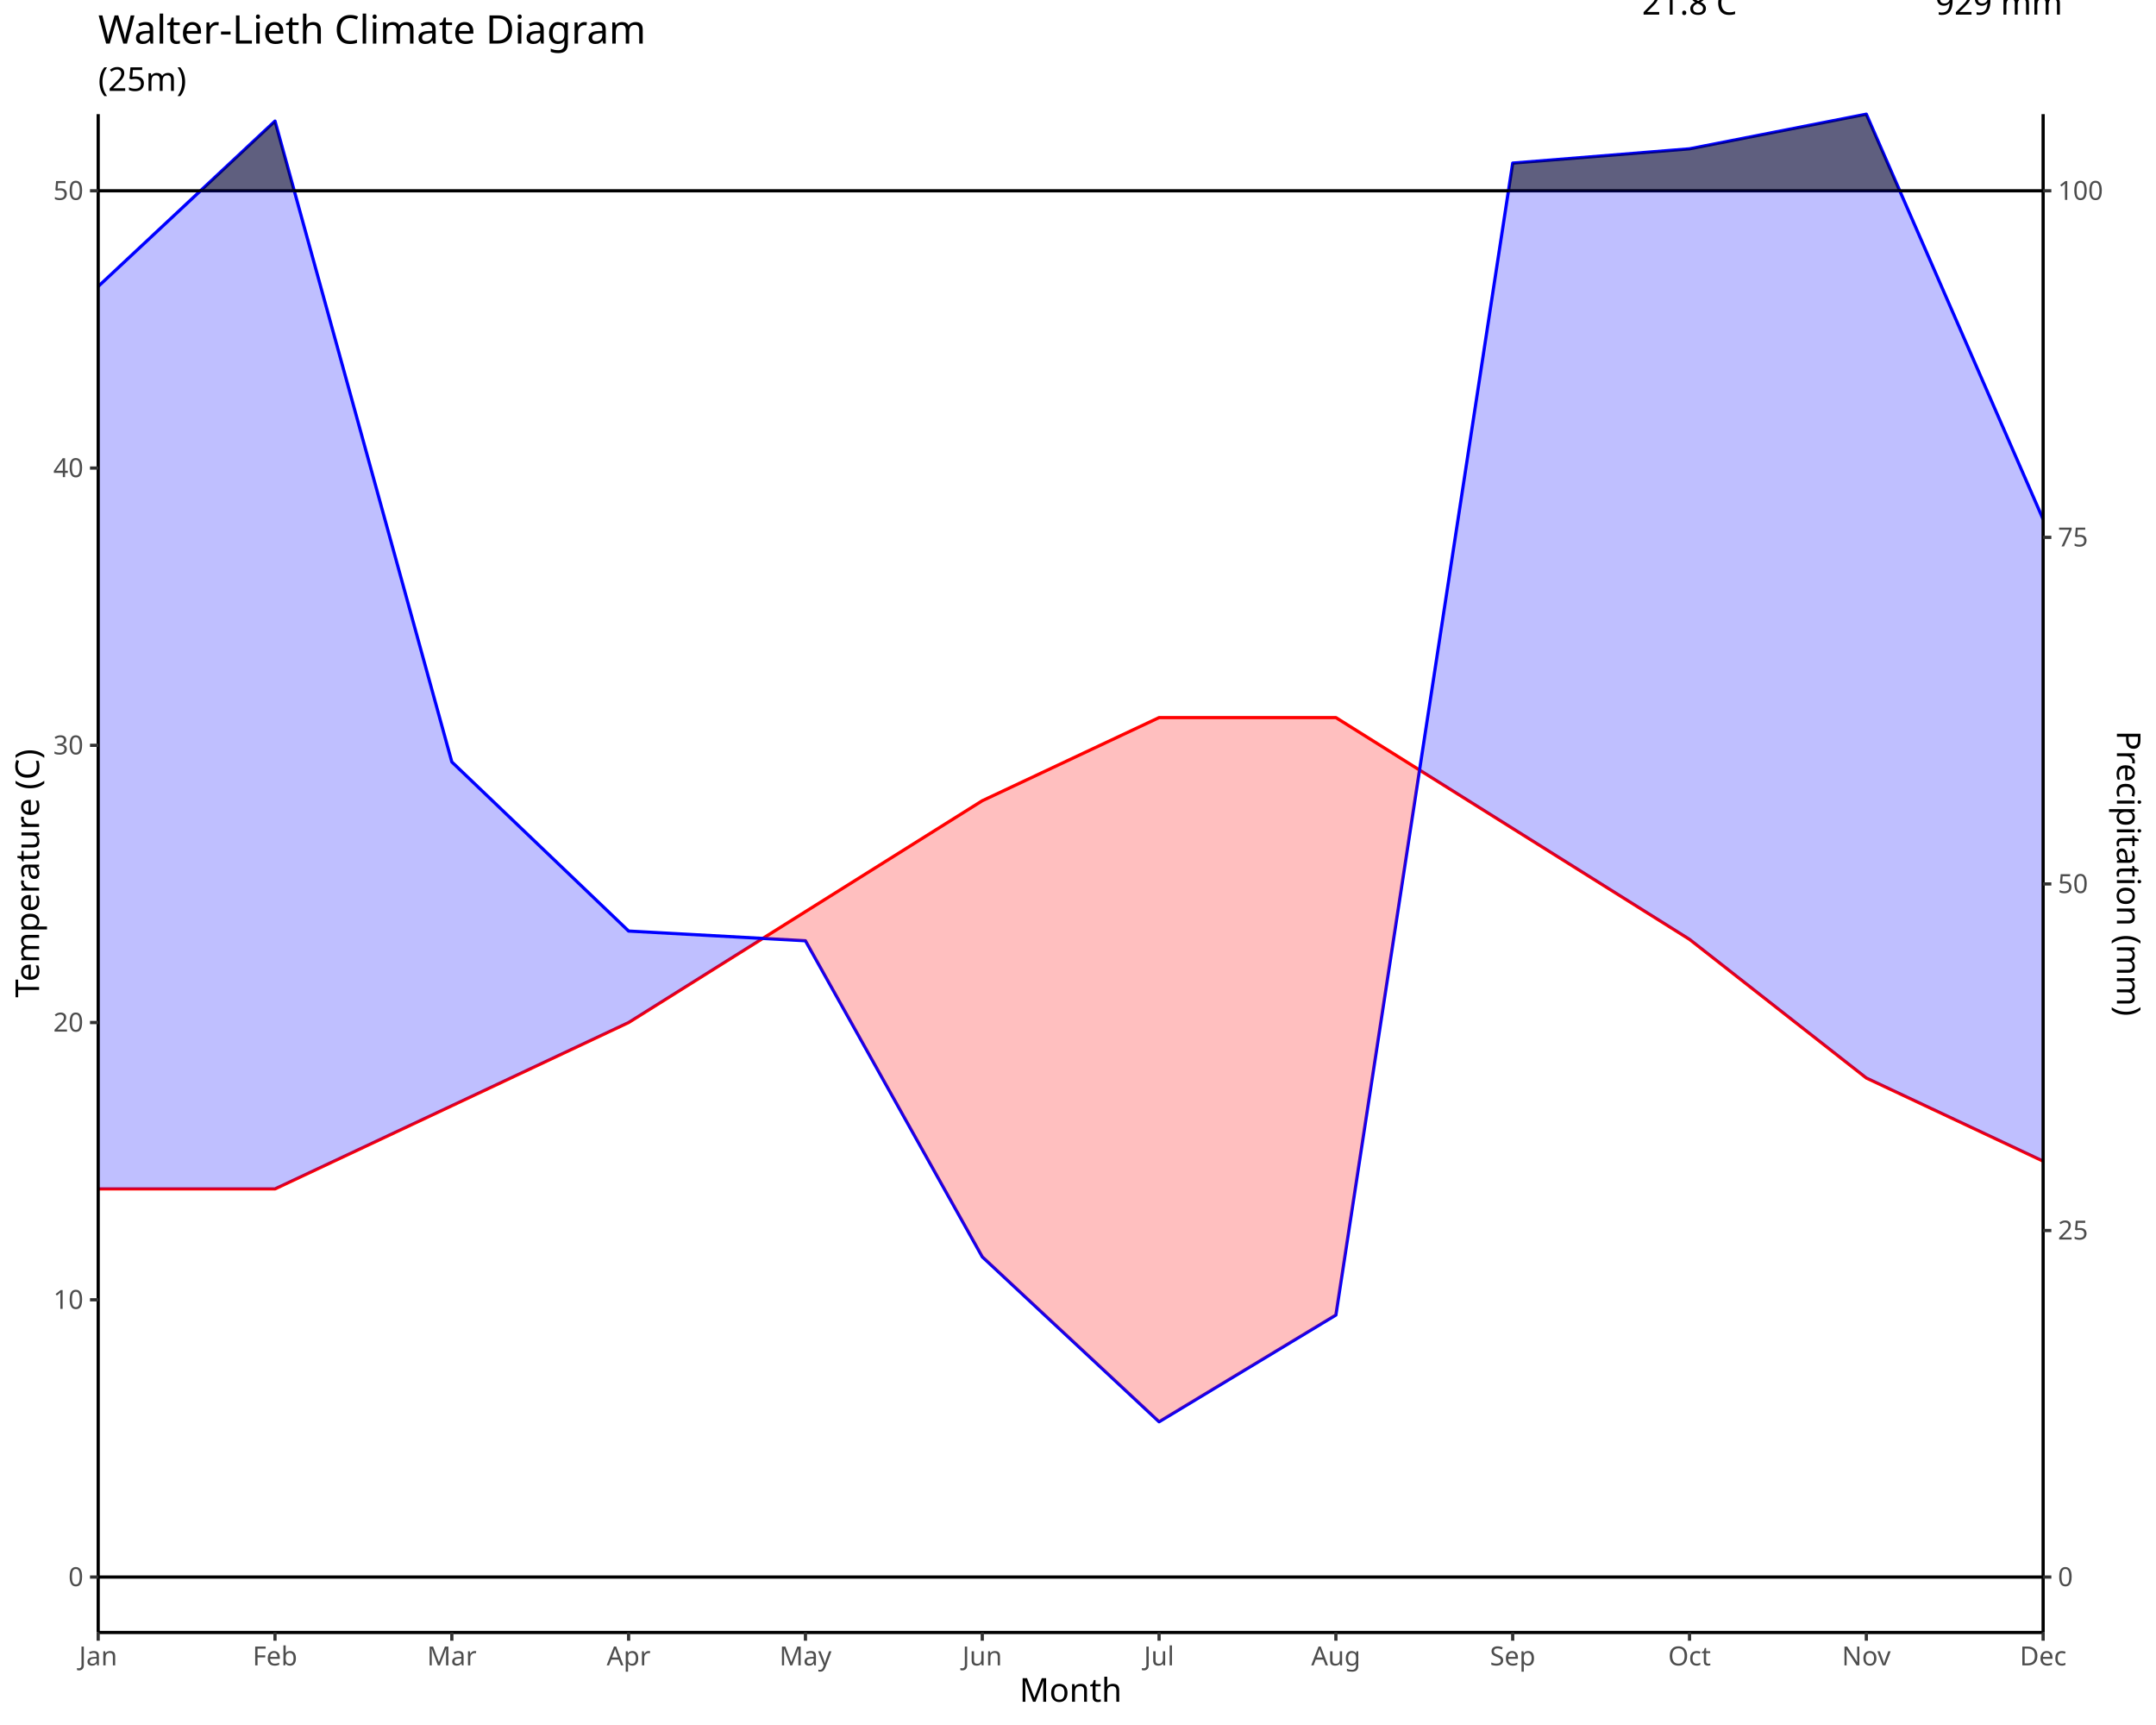
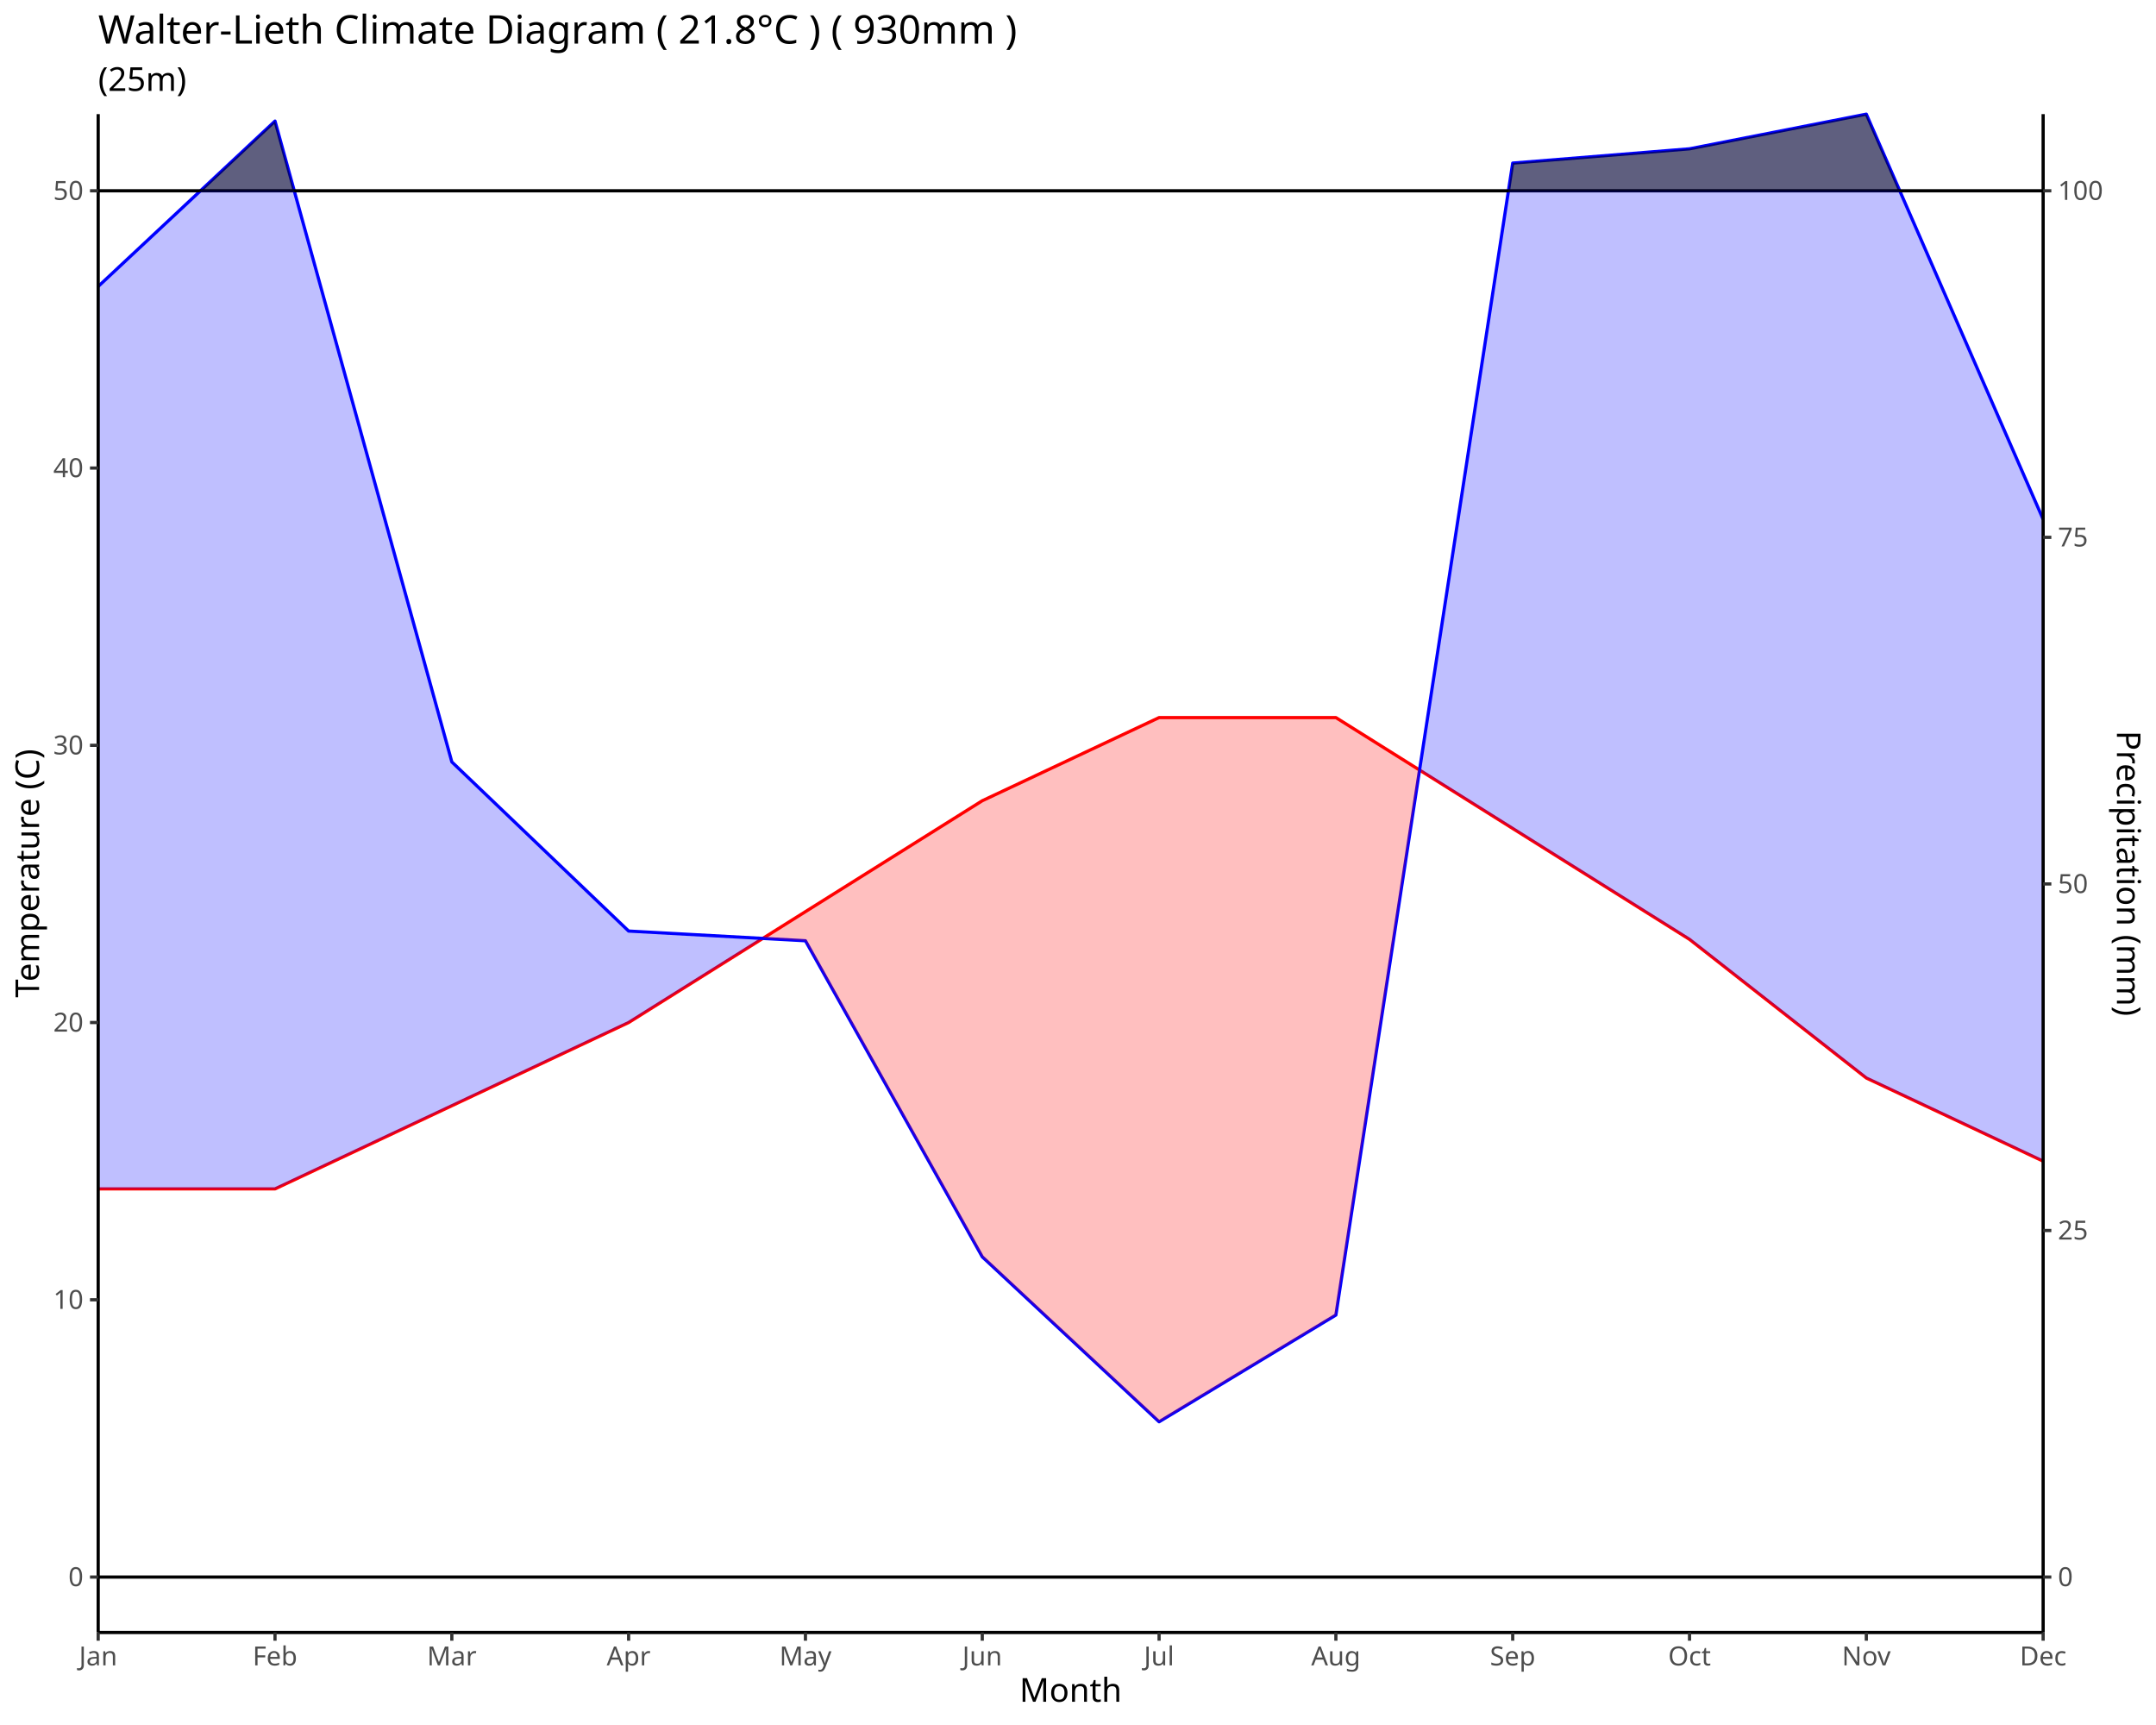
<svg xmlns="http://www.w3.org/2000/svg" class="svglite" data-engine-version="2.0" width="720.00pt" height="576.00pt" viewBox="0 0 720.00 576.00">
  <defs>
    <style type="text/css">
    .svglite line, .svglite polyline, .svglite polygon, .svglite path, .svglite rect, .svglite circle {
      fill: none;
      stroke: #000000;
      stroke-linecap: round;
      stroke-linejoin: round;
      stroke-miterlimit: 10.00;
    }
  </style>
  </defs>
  <rect width="100%" height="100%" style="stroke: none; fill: #FFFFFF;" />
  <defs>
    <clipPath id="cpMC4wMHw3MjAuMDB8MC4wMHw1NzYuMDA=">
      <rect x="0.00" y="0.00" width="720.00" height="576.00" />
    </clipPath>
  </defs>
  <g clip-path="url(#cpMC4wMHw3MjAuMDB8MC4wMHw1NzYuMDA=)">
    <rect x="0.00" y="0.00" width="720.00" height="576.00" style="stroke-width: 1.07; stroke: #FFFFFF; fill: #FFFFFF;" />
    <rect x="32.79" y="38.12" width="649.52" height="507.00" style="stroke-width: 1.07; stroke: none; fill: #FFFFFF;" />
    <polyline points="32.79,396.99 91.84,396.99 150.89,369.22 209.93,341.44 254.73,313.35 254.73,313.35 268.98,304.41 328.03,267.38 387.08,239.61 446.12,239.61 474.06,257.13 474.06,257.13 505.17,276.64 564.22,313.67 623.26,359.96 682.31,387.73 " style="stroke-width: 1.07; stroke: #FF0000; stroke-linecap: butt;" />
    <polyline points="32.79,95.65 91.84,40.43 150.89,254.42 209.93,310.89 254.73,313.35 254.73,313.35 268.98,314.13 328.03,419.67 387.08,474.75 446.12,439.11 474.06,257.13 474.06,257.13 505.17,54.46 564.22,49.69 623.26,38.12 682.31,173.42 " style="stroke-width: 1.07; stroke: #0000FF; stroke-linecap: butt;" />
    <line x1="32.79" y1="63.71" x2="682.31" y2="63.71" style="stroke-width: 1.07; stroke-linecap: butt;" />
    <line x1="32.79" y1="526.60" x2="682.31" y2="526.60" style="stroke-width: 1.07; stroke-linecap: butt;" />
    <polygon points="32.79,95.65 91.84,40.43 150.89,254.42 209.93,310.89 254.73,313.35 474.06,257.13 505.17,54.46 564.22,49.69 623.26,38.12 682.31,173.42 682.31,387.73 623.26,359.96 564.22,313.67 505.17,276.64 474.06,257.13 254.73,313.35 209.93,341.44 150.89,369.22 91.84,396.99 32.79,396.99 " style="stroke-width: 0.00; stroke: none; stroke-linecap: butt; fill: #0000FF; fill-opacity: 0.25;" />
    <polyline points="32.79,95.65 91.84,40.43 150.89,254.42 209.93,310.89 254.73,313.35 474.06,257.13 505.17,54.46 564.22,49.69 623.26,38.12 682.31,173.42 " style="stroke-width: 1.07; stroke: none; stroke-linecap: butt;" />
    <polyline points="682.31,387.73 623.26,359.96 564.22,313.67 505.17,276.64 474.06,257.13 254.73,313.35 209.93,341.44 150.89,369.22 91.84,396.99 32.79,396.99 " style="stroke-width: 1.07; stroke: none; stroke-linecap: butt;" />
    <polygon points="254.73,313.35 268.98,304.41 328.03,267.38 387.08,239.61 446.12,239.61 474.06,257.13 474.06,257.13 446.12,439.11 387.08,474.75 328.03,419.67 268.98,314.13 254.73,313.35 " style="stroke-width: 0.00; stroke: none; stroke-linecap: butt; fill: #FF0000; fill-opacity: 0.25;" />
    <polyline points="254.73,313.35 268.98,304.41 328.03,267.38 387.08,239.61 446.12,239.61 474.06,257.13 " style="stroke-width: 1.07; stroke: none; stroke-linecap: butt;" />
    <polyline points="474.06,257.13 446.12,439.11 387.08,474.75 328.03,419.67 268.98,314.13 254.73,313.35 " style="stroke-width: 1.07; stroke: none; stroke-linecap: butt;" />
-     <text x="667.55" y="4.88" text-anchor="middle" style="font-size: 11.04px; font-family: sans;" textLength="39.89px" lengthAdjust="spacingAndGlyphs">929 mm</text>
-     <text x="564.22" y="4.88" text-anchor="middle" style="font-size: 11.04px; font-family: sans;" textLength="32.53px" lengthAdjust="spacingAndGlyphs">21.8 C</text>
    <polygon points="66.94,63.71 91.84,40.43 98.27,63.71 503.75,63.71 505.17,54.46 505.17,54.46 564.22,49.69 564.22,49.69 623.26,38.12 623.26,38.12 634.44,63.71 634.44,63.71 623.26,63.71 623.26,63.71 564.22,63.71 564.22,63.71 505.17,63.71 505.17,63.71 503.75,63.71 98.27,63.71 91.84,63.71 66.94,63.71 " style="stroke-width: 0.00; stroke: none; stroke-linecap: butt; fill: #000000; fill-opacity: 0.50;" />
    <polyline points="66.94,63.71 91.84,40.43 98.27,63.71 503.75,63.71 505.17,54.46 505.17,54.46 564.22,49.69 564.22,49.69 623.26,38.12 623.26,38.12 634.44,63.71 " style="stroke-width: 1.07; stroke: none; stroke-linecap: butt;" />
    <polyline points="634.44,63.71 623.26,63.71 623.26,63.71 564.22,63.71 564.22,63.71 505.17,63.71 505.17,63.71 503.75,63.71 98.27,63.71 91.84,63.71 66.94,63.71 " style="stroke-width: 1.07; stroke: none; stroke-linecap: butt;" />
    <polyline points="32.79,545.11 32.79,38.12 " style="stroke-width: 1.07; stroke-linecap: butt;" />
    <text x="27.86" y="529.63" text-anchor="end" style="font-size: 8.80px; fill: #4D4D4D; font-family: sans;" textLength="4.89px" lengthAdjust="spacingAndGlyphs">0</text>
    <text x="27.86" y="437.05" text-anchor="end" style="font-size: 8.80px; fill: #4D4D4D; font-family: sans;" textLength="9.79px" lengthAdjust="spacingAndGlyphs">10</text>
    <text x="27.86" y="344.47" text-anchor="end" style="font-size: 8.80px; fill: #4D4D4D; font-family: sans;" textLength="9.79px" lengthAdjust="spacingAndGlyphs">20</text>
    <text x="27.86" y="251.90" text-anchor="end" style="font-size: 8.80px; fill: #4D4D4D; font-family: sans;" textLength="9.79px" lengthAdjust="spacingAndGlyphs">30</text>
    <text x="27.86" y="159.32" text-anchor="end" style="font-size: 8.80px; fill: #4D4D4D; font-family: sans;" textLength="9.79px" lengthAdjust="spacingAndGlyphs">40</text>
    <text x="27.86" y="66.74" text-anchor="end" style="font-size: 8.80px; fill: #4D4D4D; font-family: sans;" textLength="9.79px" lengthAdjust="spacingAndGlyphs">50</text>
    <polyline points="30.05,526.60 32.79,526.60 " style="stroke-width: 1.07; stroke: #333333; stroke-linecap: butt;" />
    <polyline points="30.05,434.02 32.79,434.02 " style="stroke-width: 1.07; stroke: #333333; stroke-linecap: butt;" />
    <polyline points="30.05,341.44 32.79,341.44 " style="stroke-width: 1.07; stroke: #333333; stroke-linecap: butt;" />
    <polyline points="30.05,248.87 32.79,248.87 " style="stroke-width: 1.07; stroke: #333333; stroke-linecap: butt;" />
    <polyline points="30.05,156.29 32.79,156.29 " style="stroke-width: 1.07; stroke: #333333; stroke-linecap: butt;" />
    <polyline points="30.05,63.71 32.79,63.71 " style="stroke-width: 1.07; stroke: #333333; stroke-linecap: butt;" />
    <polyline points="682.31,545.11 682.31,38.12 " style="stroke-width: 1.07; stroke-linecap: butt;" />
    <polyline points="685.05,526.60 682.31,526.60 " style="stroke-width: 1.07; stroke: #333333; stroke-linecap: butt;" />
    <polyline points="685.05,410.88 682.31,410.88 " style="stroke-width: 1.07; stroke: #333333; stroke-linecap: butt;" />
    <polyline points="685.05,295.16 682.31,295.16 " style="stroke-width: 1.07; stroke: #333333; stroke-linecap: butt;" />
    <polyline points="685.05,179.43 682.31,179.43 " style="stroke-width: 1.07; stroke: #333333; stroke-linecap: butt;" />
    <polyline points="685.05,63.71 682.31,63.71 " style="stroke-width: 1.07; stroke: #333333; stroke-linecap: butt;" />
    <text x="687.24" y="529.63" style="font-size: 8.80px; fill: #4D4D4D; font-family: sans;" textLength="4.89px" lengthAdjust="spacingAndGlyphs">0</text>
    <text x="687.24" y="413.90" style="font-size: 8.80px; fill: #4D4D4D; font-family: sans;" textLength="9.79px" lengthAdjust="spacingAndGlyphs">25</text>
    <text x="687.24" y="298.18" style="font-size: 8.80px; fill: #4D4D4D; font-family: sans;" textLength="9.79px" lengthAdjust="spacingAndGlyphs">50</text>
    <text x="687.24" y="182.46" style="font-size: 8.80px; fill: #4D4D4D; font-family: sans;" textLength="9.79px" lengthAdjust="spacingAndGlyphs">75</text>
    <text x="687.24" y="66.74" style="font-size: 8.80px; fill: #4D4D4D; font-family: sans;" textLength="14.68px" lengthAdjust="spacingAndGlyphs">100</text>
    <polyline points="32.79,545.11 682.31,545.11 " style="stroke-width: 1.07; stroke-linecap: butt;" />
    <polyline points="32.79,547.85 32.79,545.11 " style="stroke-width: 1.07; stroke: #333333; stroke-linecap: butt;" />
    <polyline points="91.84,547.85 91.84,545.11 " style="stroke-width: 1.07; stroke: #333333; stroke-linecap: butt;" />
    <polyline points="150.89,547.85 150.89,545.11 " style="stroke-width: 1.07; stroke: #333333; stroke-linecap: butt;" />
    <polyline points="209.93,547.85 209.93,545.11 " style="stroke-width: 1.07; stroke: #333333; stroke-linecap: butt;" />
    <polyline points="268.98,547.85 268.98,545.11 " style="stroke-width: 1.07; stroke: #333333; stroke-linecap: butt;" />
    <polyline points="328.03,547.85 328.03,545.11 " style="stroke-width: 1.07; stroke: #333333; stroke-linecap: butt;" />
    <polyline points="387.08,547.85 387.08,545.11 " style="stroke-width: 1.07; stroke: #333333; stroke-linecap: butt;" />
    <polyline points="446.12,547.85 446.12,545.11 " style="stroke-width: 1.07; stroke: #333333; stroke-linecap: butt;" />
    <polyline points="505.17,547.85 505.17,545.11 " style="stroke-width: 1.07; stroke: #333333; stroke-linecap: butt;" />
    <polyline points="564.22,547.85 564.22,545.11 " style="stroke-width: 1.07; stroke: #333333; stroke-linecap: butt;" />
    <polyline points="623.26,547.85 623.26,545.11 " style="stroke-width: 1.07; stroke: #333333; stroke-linecap: butt;" />
    <polyline points="682.31,547.85 682.31,545.11 " style="stroke-width: 1.07; stroke: #333333; stroke-linecap: butt;" />
    <text x="32.79" y="556.10" text-anchor="middle" style="font-size: 8.80px; fill: #4D4D4D; font-family: sans;" textLength="14.19px" lengthAdjust="spacingAndGlyphs">Jan</text>
    <text x="91.84" y="556.10" text-anchor="middle" style="font-size: 8.80px; fill: #4D4D4D; font-family: sans;" textLength="15.16px" lengthAdjust="spacingAndGlyphs">Feb</text>
    <text x="150.89" y="556.10" text-anchor="middle" style="font-size: 8.80px; fill: #4D4D4D; font-family: sans;" textLength="15.16px" lengthAdjust="spacingAndGlyphs">Mar</text>
    <text x="209.93" y="556.10" text-anchor="middle" style="font-size: 8.80px; fill: #4D4D4D; font-family: sans;" textLength="13.70px" lengthAdjust="spacingAndGlyphs">Apr</text>
    <text x="268.98" y="556.10" text-anchor="middle" style="font-size: 8.80px; fill: #4D4D4D; font-family: sans;" textLength="16.63px" lengthAdjust="spacingAndGlyphs">May</text>
    <text x="328.03" y="556.10" text-anchor="middle" style="font-size: 8.80px; fill: #4D4D4D; font-family: sans;" textLength="14.19px" lengthAdjust="spacingAndGlyphs">Jun</text>
    <text x="387.08" y="556.10" text-anchor="middle" style="font-size: 8.80px; fill: #4D4D4D; font-family: sans;" textLength="11.25px" lengthAdjust="spacingAndGlyphs">Jul</text>
    <text x="446.12" y="556.10" text-anchor="middle" style="font-size: 8.80px; fill: #4D4D4D; font-family: sans;" textLength="15.66px" lengthAdjust="spacingAndGlyphs">Aug</text>
    <text x="505.17" y="556.10" text-anchor="middle" style="font-size: 8.80px; fill: #4D4D4D; font-family: sans;" textLength="15.66px" lengthAdjust="spacingAndGlyphs">Sep</text>
    <text x="564.22" y="556.10" text-anchor="middle" style="font-size: 8.80px; fill: #4D4D4D; font-family: sans;" textLength="13.70px" lengthAdjust="spacingAndGlyphs">Oct</text>
    <text x="623.26" y="556.10" text-anchor="middle" style="font-size: 8.80px; fill: #4D4D4D; font-family: sans;" textLength="15.66px" lengthAdjust="spacingAndGlyphs">Nov</text>
    <text x="682.31" y="556.10" text-anchor="middle" style="font-size: 8.80px; fill: #4D4D4D; font-family: sans;" textLength="15.66px" lengthAdjust="spacingAndGlyphs">Dec</text>
    <text x="357.55" y="568.24" text-anchor="middle" style="font-size: 11.00px; font-family: sans;" textLength="30.58px" lengthAdjust="spacingAndGlyphs">Month</text>
    <text transform="translate(13.05,291.61) rotate(-90)" text-anchor="middle" style="font-size: 11.00px; font-family: sans;" textLength="81.31px" lengthAdjust="spacingAndGlyphs">Temperature (C)</text>
    <text transform="translate(706.95,291.61) rotate(90)" text-anchor="middle" style="font-size: 11.00px; font-family: sans;" textLength="89.25px" lengthAdjust="spacingAndGlyphs">Precipitation (mm)</text>
    <text x="32.79" y="30.35" style="font-size: 11.00px; font-family: sans;" textLength="28.73px" lengthAdjust="spacingAndGlyphs">(25m)</text>
-     <text x="32.79" y="14.56" style="font-size: 13.20px; font-family: sans;" textLength="173.12px" lengthAdjust="spacingAndGlyphs">Walter-Lieth Climate Diagram</text>
+     <text x="32.79" y="14.56" style="font-size: 13.20px; font-family: sans;" textLength="352.25px" lengthAdjust="spacingAndGlyphs">Walter-Lieth Climate Diagram           ( 21.8°C )      ( 930mm )</text>
  </g>
</svg>
